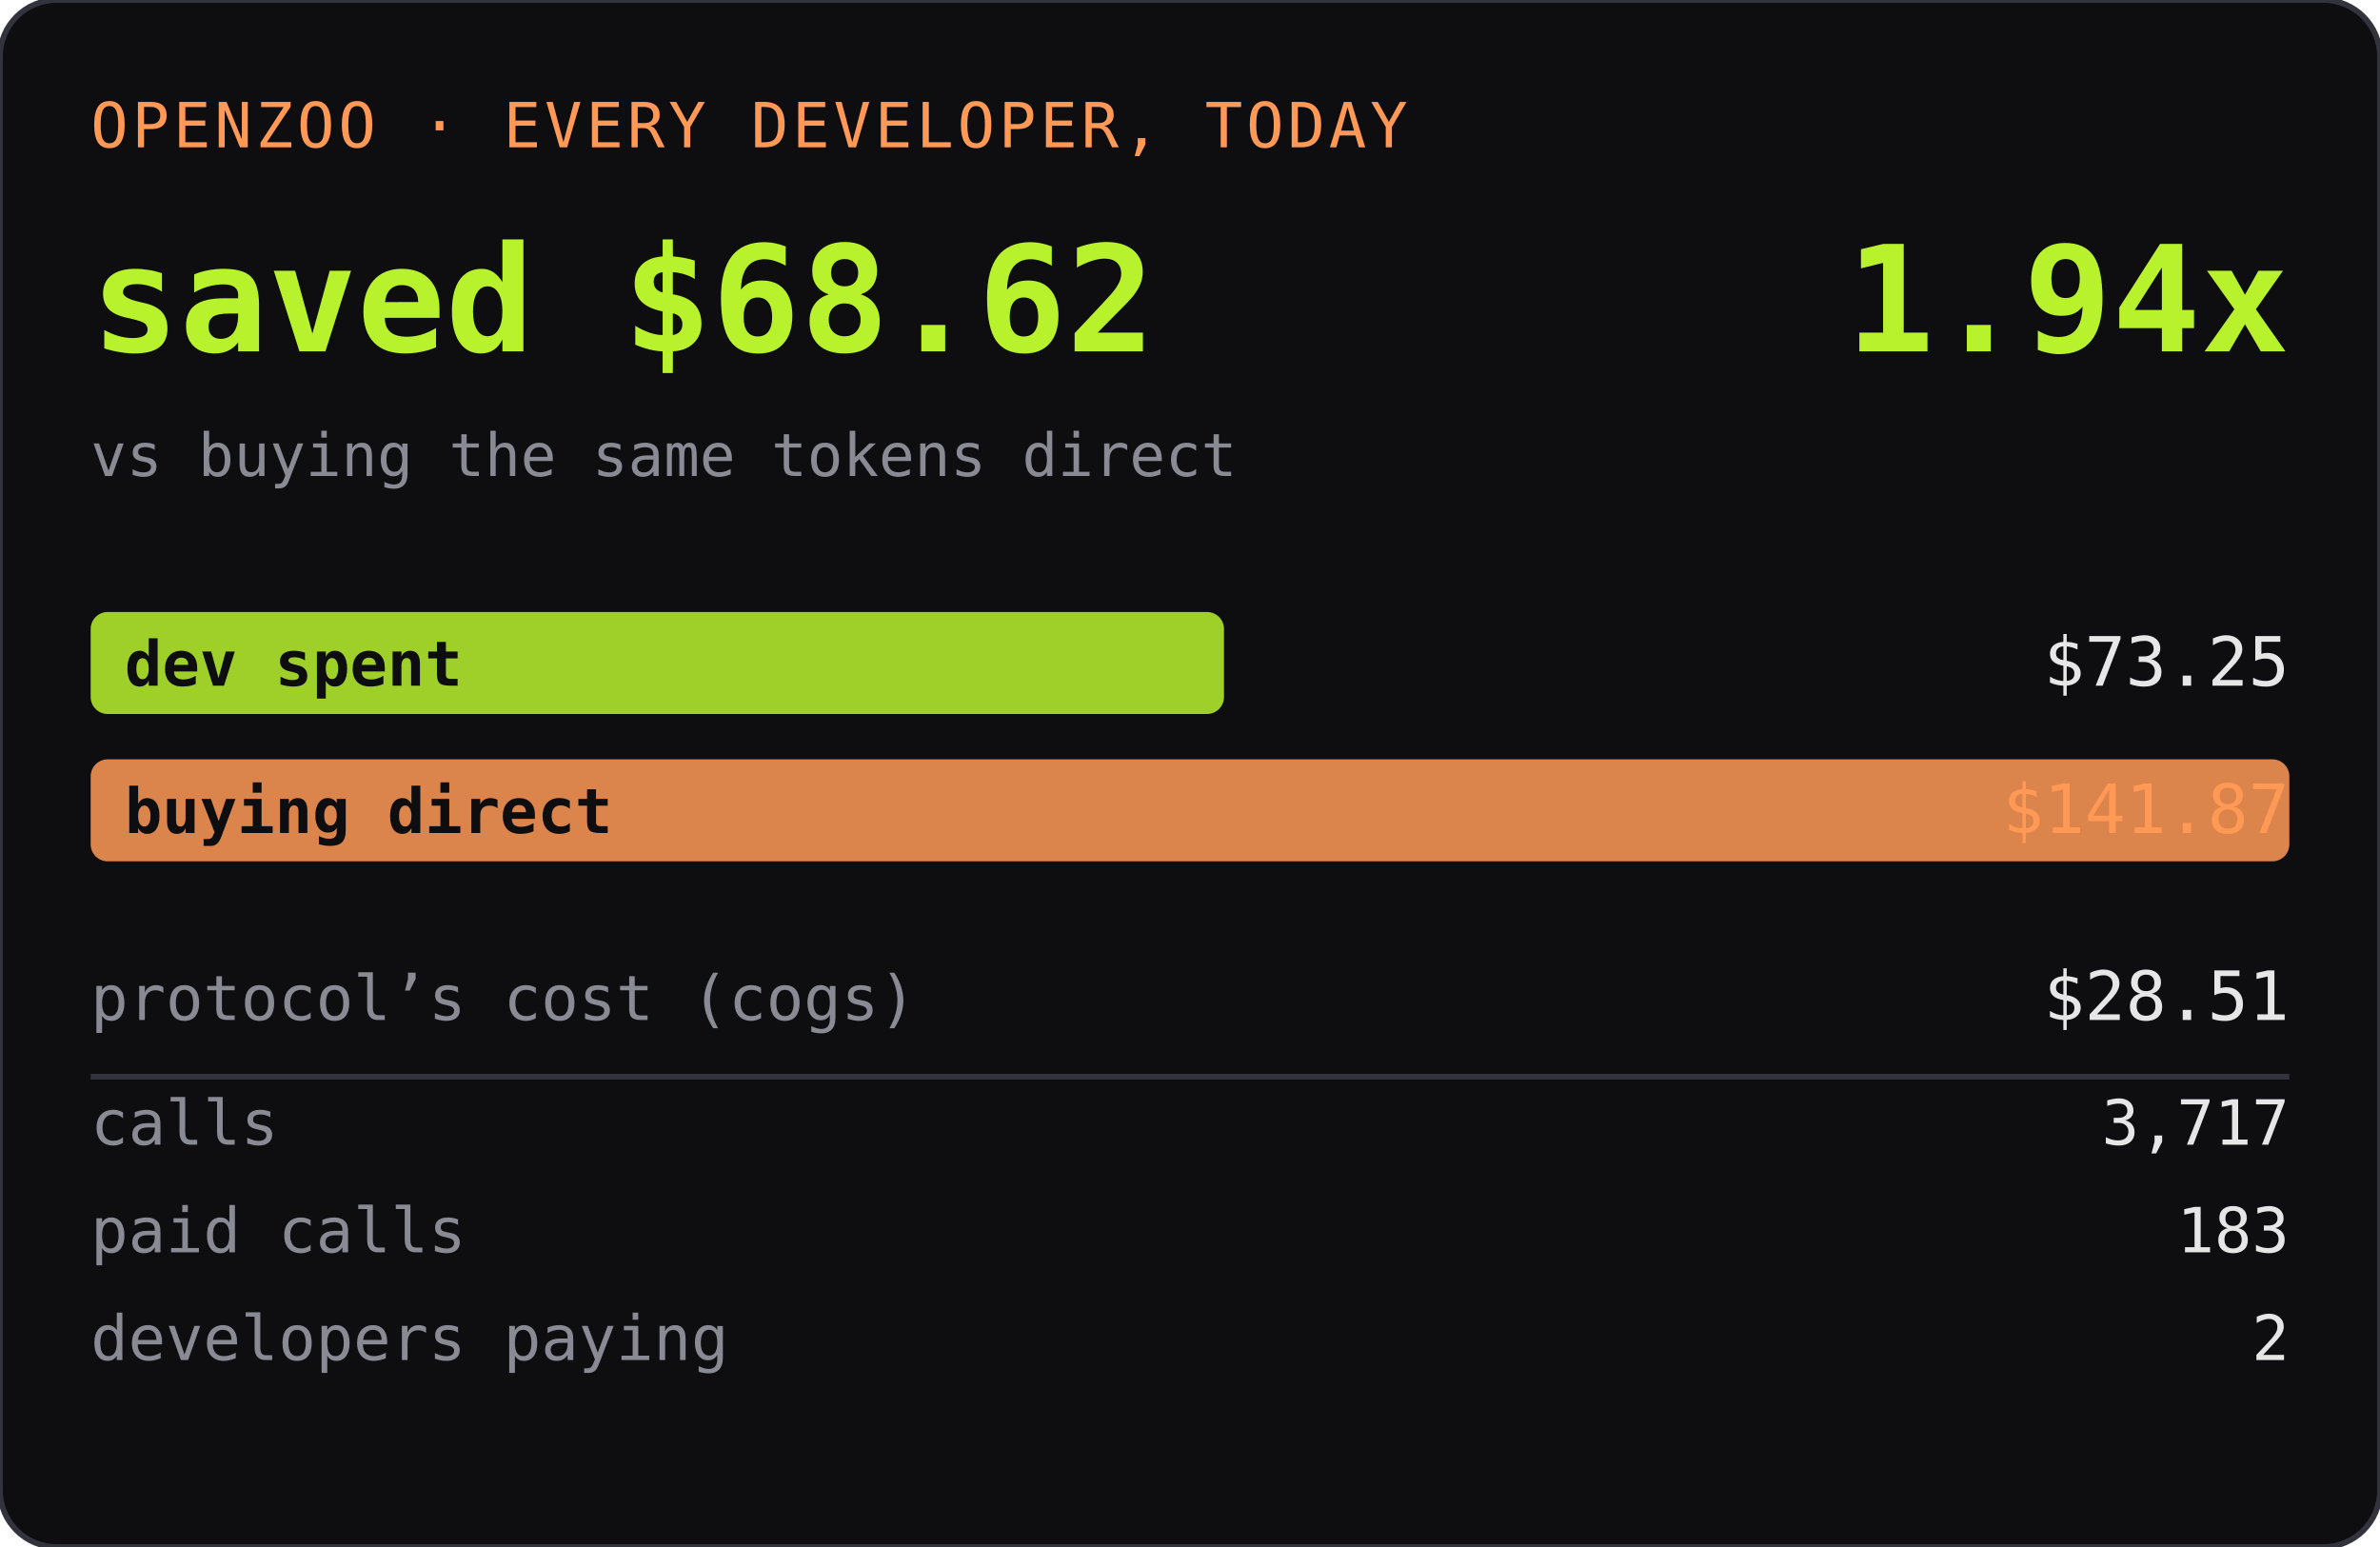
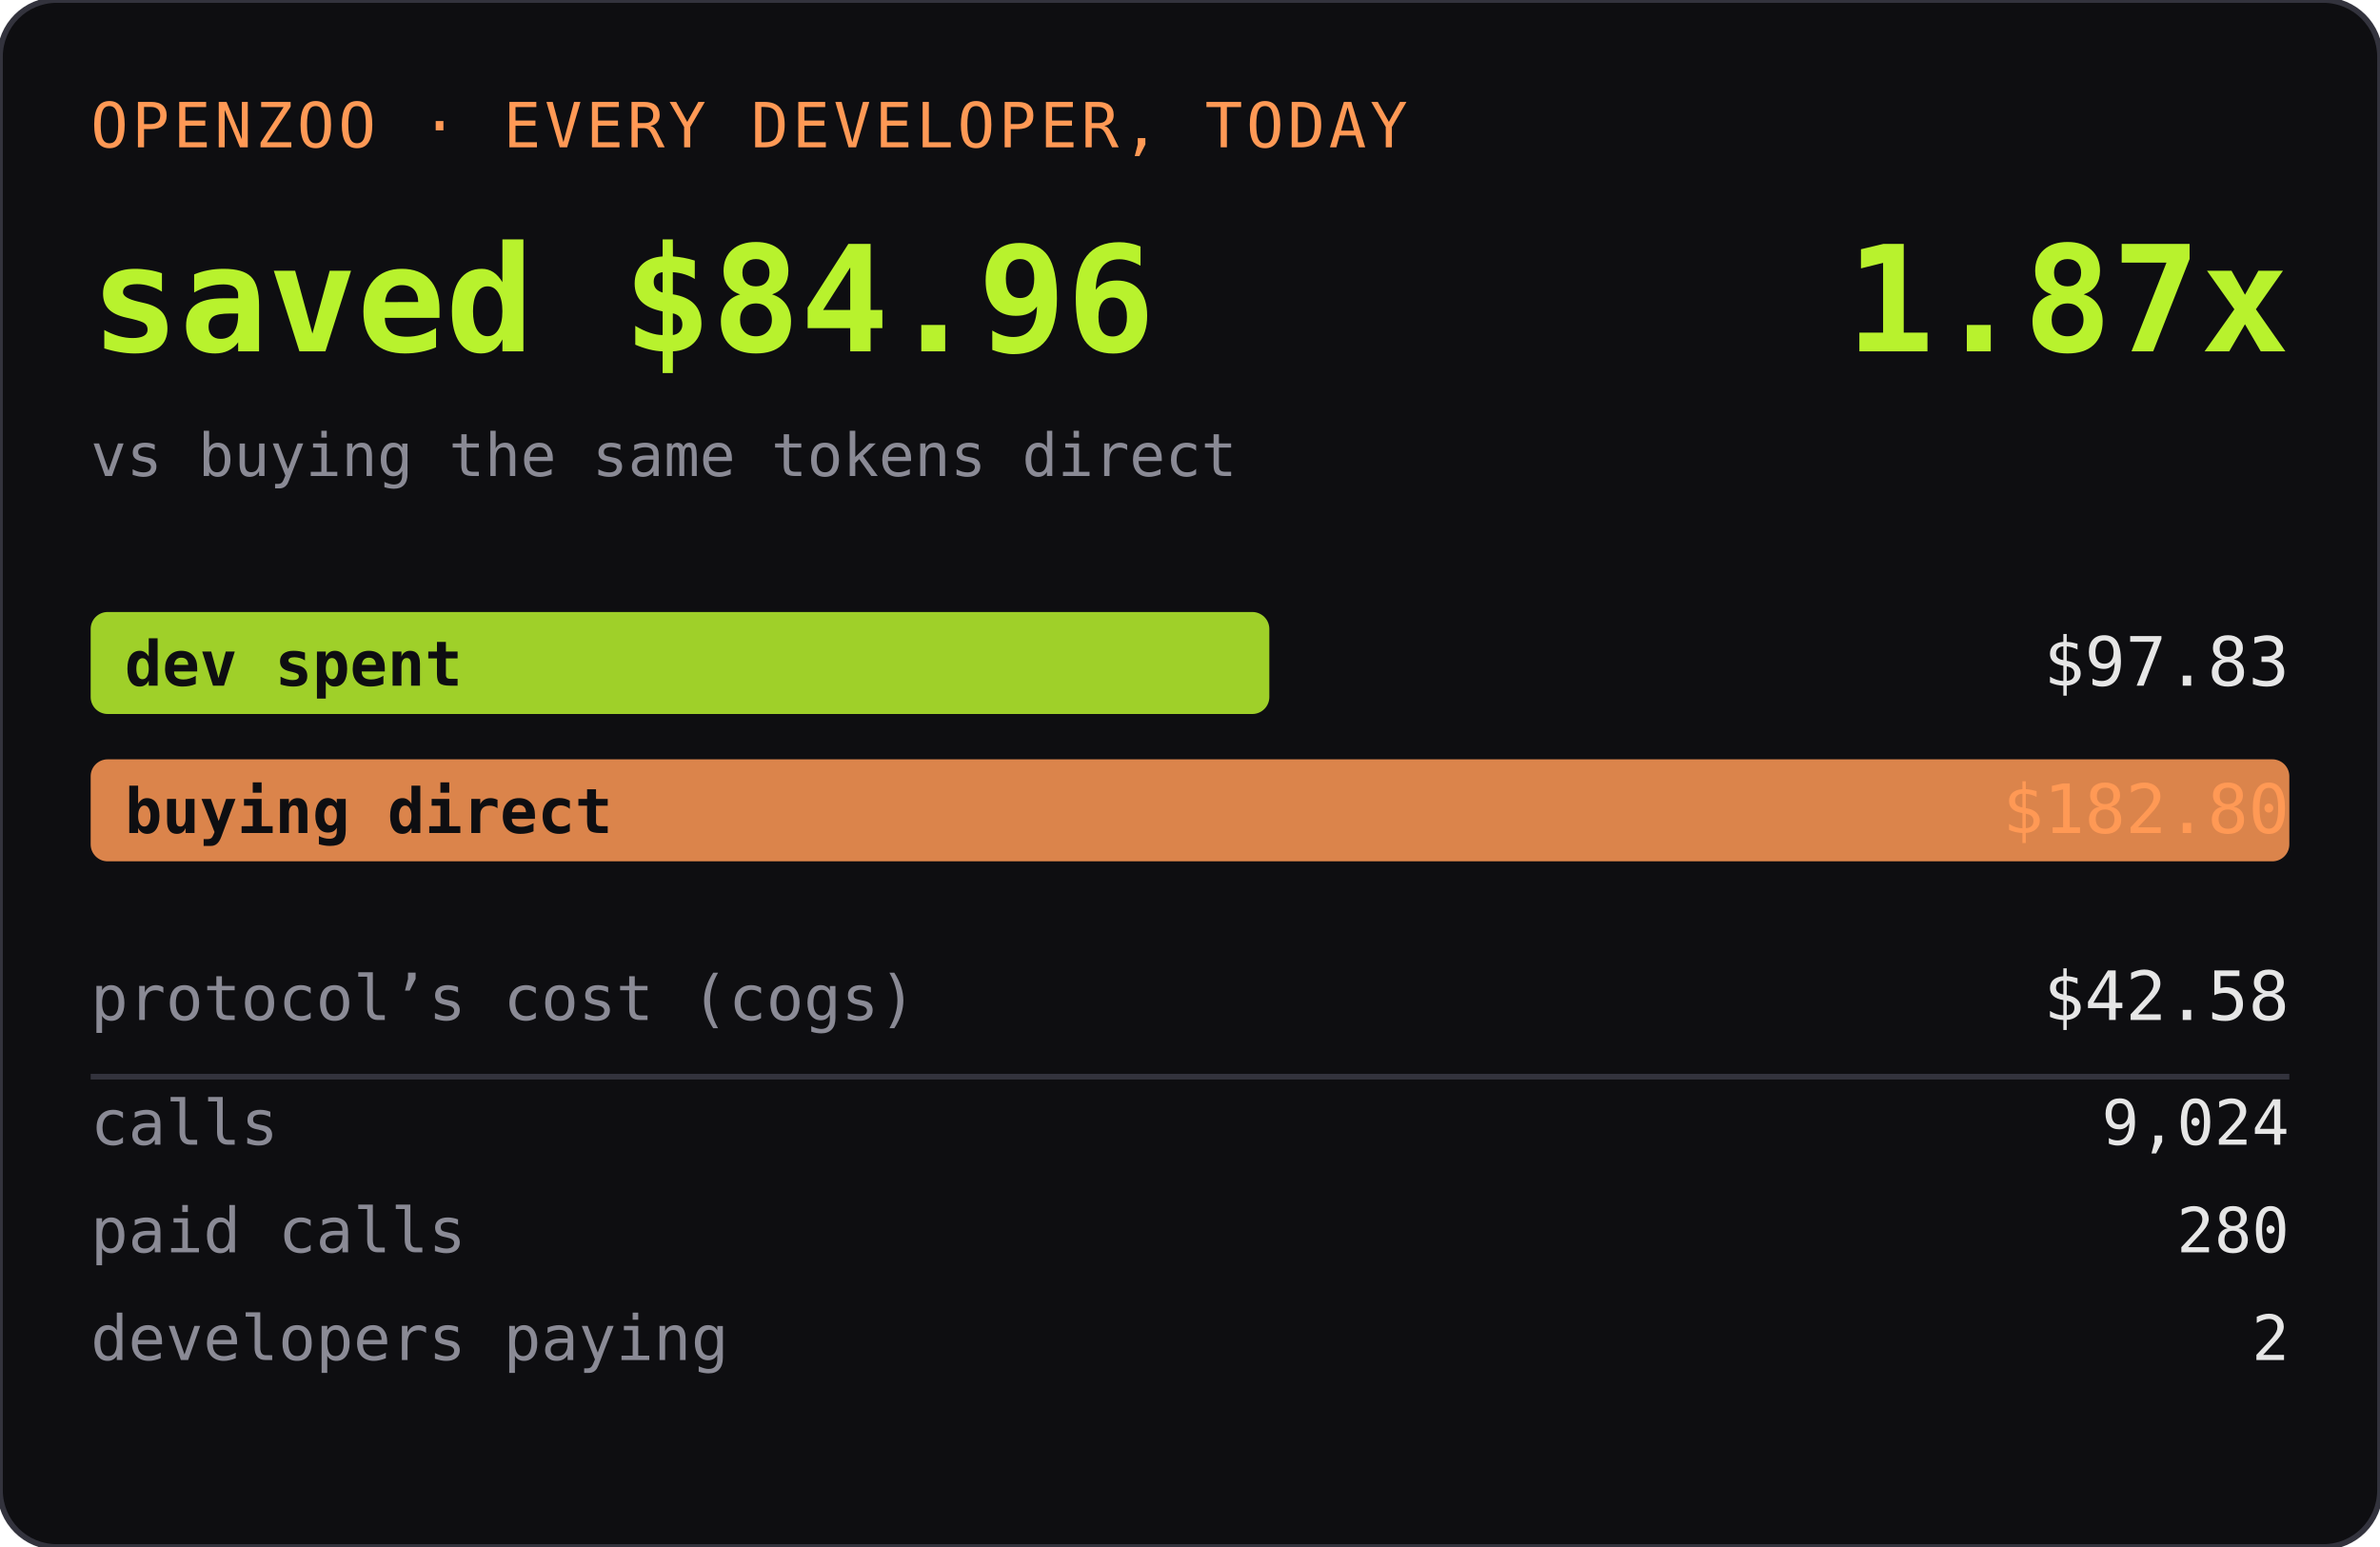
<svg xmlns="http://www.w3.org/2000/svg" width="420" height="273" role="img" aria-label="OPENZOO · EVERY DEVELOPER, TODAY">
  <rect width="420" height="273" rx="10" fill="#0e0e11" />
  <rect width="420" height="273" rx="10" fill="none" stroke="#33333d" />
  <text x="16" y="26" font-family="ui-monospace,SFMono-Regular,Menlo,monospace" font-size="11" fill="#ff9955" letter-spacing="0.06em">OPENZOO · EVERY DEVELOPER, TODAY</text>
-   <text x="16" y="62" font-family="ui-monospace,SFMono-Regular,Menlo,monospace" font-size="26" font-weight="600" fill="#b8f22d">saved $68.62</text>
-   <text x="404" y="62" text-anchor="end" font-family="ui-monospace,SFMono-Regular,Menlo,monospace" font-size="26" font-weight="600" fill="#b8f22d">1.94x</text>
+   <text x="16" y="62" font-family="ui-monospace,SFMono-Regular,Menlo,monospace" font-size="26" font-weight="600" fill="#b8f22d">saved $84.96</text>
+   <text x="404" y="62" text-anchor="end" font-family="ui-monospace,SFMono-Regular,Menlo,monospace" font-size="26" font-weight="600" fill="#b8f22d">1.87x</text>
  <text x="16" y="84" font-family="ui-monospace,SFMono-Regular,Menlo,monospace" font-size="10.5" fill="#8a8a95">vs buying the same tokens direct</text>
-   <rect x="16" y="108" width="200" height="18" rx="3" fill="#b8f22d" opacity="0.85" />
+   <rect x="16" y="108" width="208" height="18" rx="3" fill="#b8f22d" opacity="0.85" />
  <text x="22" y="121" font-family="ui-monospace,SFMono-Regular,Menlo,monospace" font-size="11" fill="#0e0e11" font-weight="600">dev spent</text>
-   <text x="404" y="121" text-anchor="end" font-family="ui-monospace,SFMono-Regular,Menlo,monospace" font-size="12" fill="#e6e6e6">$73.25</text>
+   <text x="404" y="121" text-anchor="end" font-family="ui-monospace,SFMono-Regular,Menlo,monospace" font-size="12" fill="#e6e6e6">$97.83</text>
  <rect x="16" y="134" width="388" height="18" rx="3" fill="#ff9955" opacity="0.85" />
  <text x="22" y="147" font-family="ui-monospace,SFMono-Regular,Menlo,monospace" font-size="11" fill="#0e0e11" font-weight="600">buying direct</text>
-   <text x="404" y="147" text-anchor="end" font-family="ui-monospace,SFMono-Regular,Menlo,monospace" font-size="12" fill="#ff9955">$141.87</text>
+   <text x="404" y="147" text-anchor="end" font-family="ui-monospace,SFMono-Regular,Menlo,monospace" font-size="12" fill="#ff9955">$182.80</text>
  <text x="16" y="180" font-family="ui-monospace,SFMono-Regular,Menlo,monospace" font-size="11" fill="#8a8a95">protocol’s cost (cogs)</text>
-   <text x="404" y="180" text-anchor="end" font-family="ui-monospace,SFMono-Regular,Menlo,monospace" font-size="12" fill="#e6e6e6">$28.51</text>
+   <text x="404" y="180" text-anchor="end" font-family="ui-monospace,SFMono-Regular,Menlo,monospace" font-size="12" fill="#e6e6e6">$42.58</text>
  <line x1="16" y1="190" x2="404" y2="190" stroke="#33333d" />
  <text x="16" y="202" font-family="ui-monospace,SFMono-Regular,Menlo,monospace" font-size="11" fill="#8a8a95">calls</text>
-   <text x="404" y="202" text-anchor="end" font-family="ui-monospace,SFMono-Regular,Menlo,monospace" font-size="11" fill="#e6e6e6">3,717</text>
+   <text x="404" y="202" text-anchor="end" font-family="ui-monospace,SFMono-Regular,Menlo,monospace" font-size="11" fill="#e6e6e6">9,024</text>
  <text x="16" y="221" font-family="ui-monospace,SFMono-Regular,Menlo,monospace" font-size="11" fill="#8a8a95">paid calls</text>
-   <text x="404" y="221" text-anchor="end" font-family="ui-monospace,SFMono-Regular,Menlo,monospace" font-size="11" fill="#e6e6e6">183</text>
+   <text x="404" y="221" text-anchor="end" font-family="ui-monospace,SFMono-Regular,Menlo,monospace" font-size="11" fill="#e6e6e6">280</text>
  <text x="16" y="240" font-family="ui-monospace,SFMono-Regular,Menlo,monospace" font-size="11" fill="#8a8a95">developers paying</text>
  <text x="404" y="240" text-anchor="end" font-family="ui-monospace,SFMono-Regular,Menlo,monospace" font-size="11" fill="#e6e6e6">2</text>
</svg>
